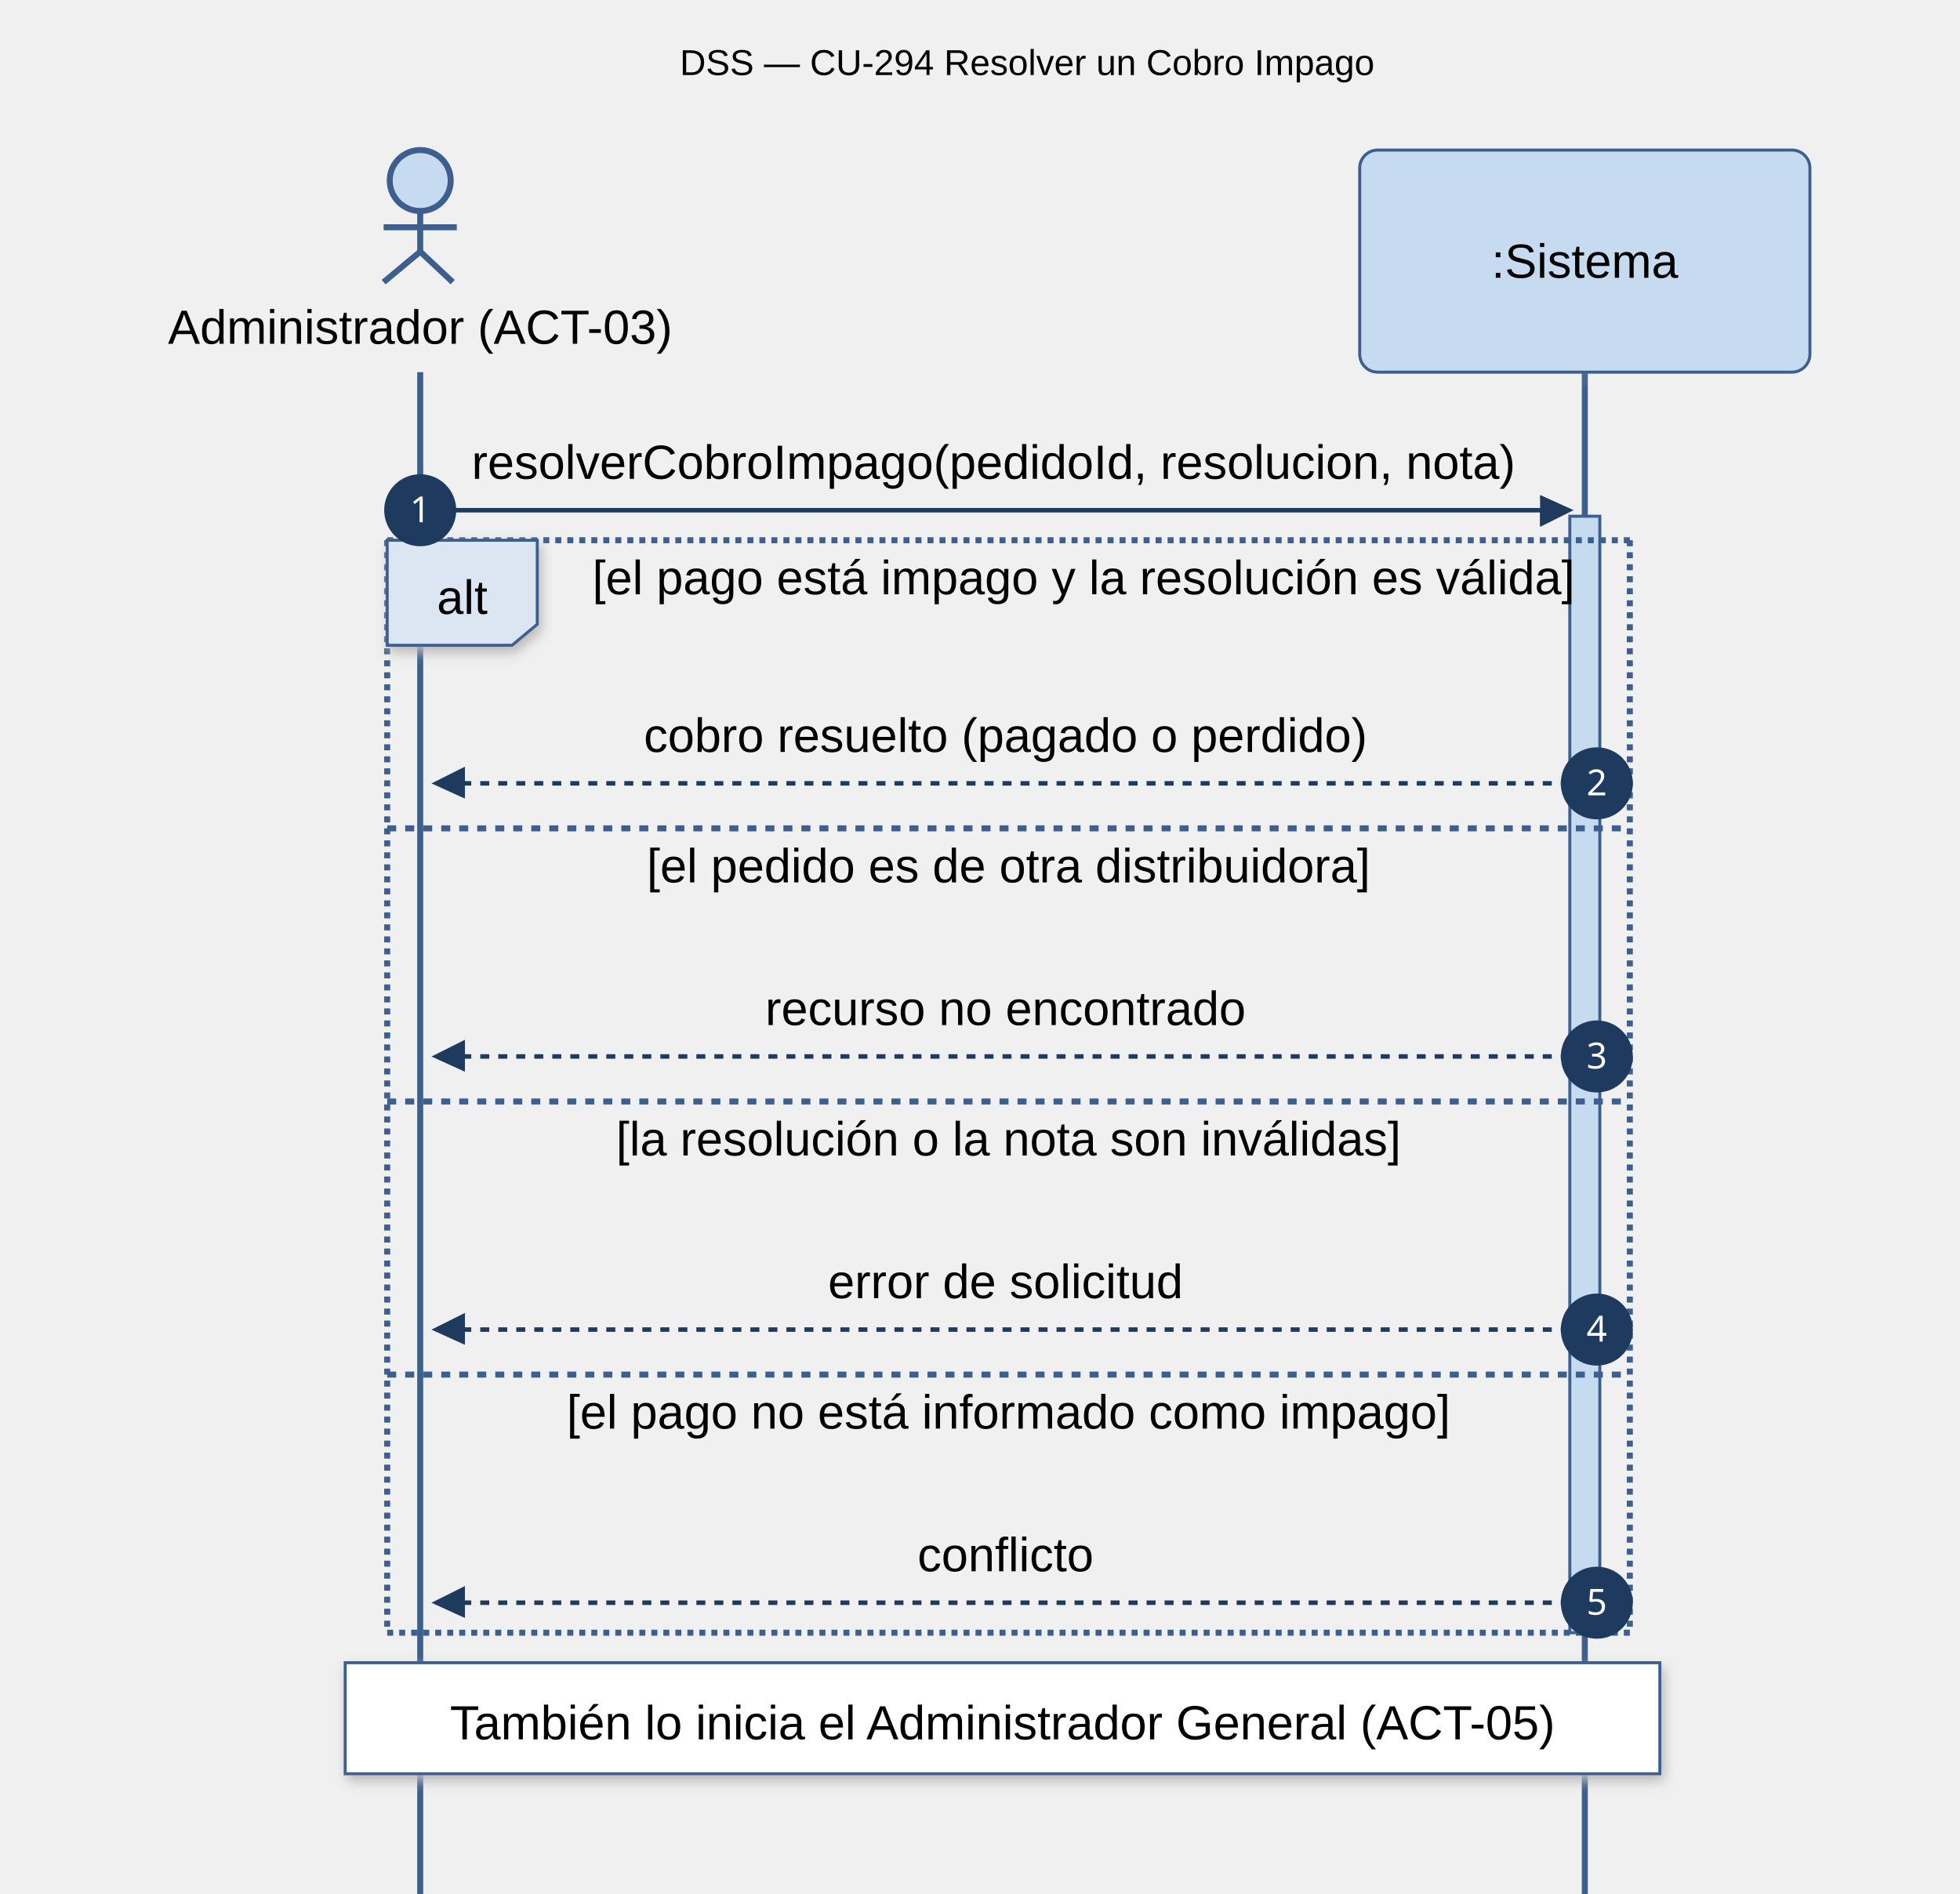
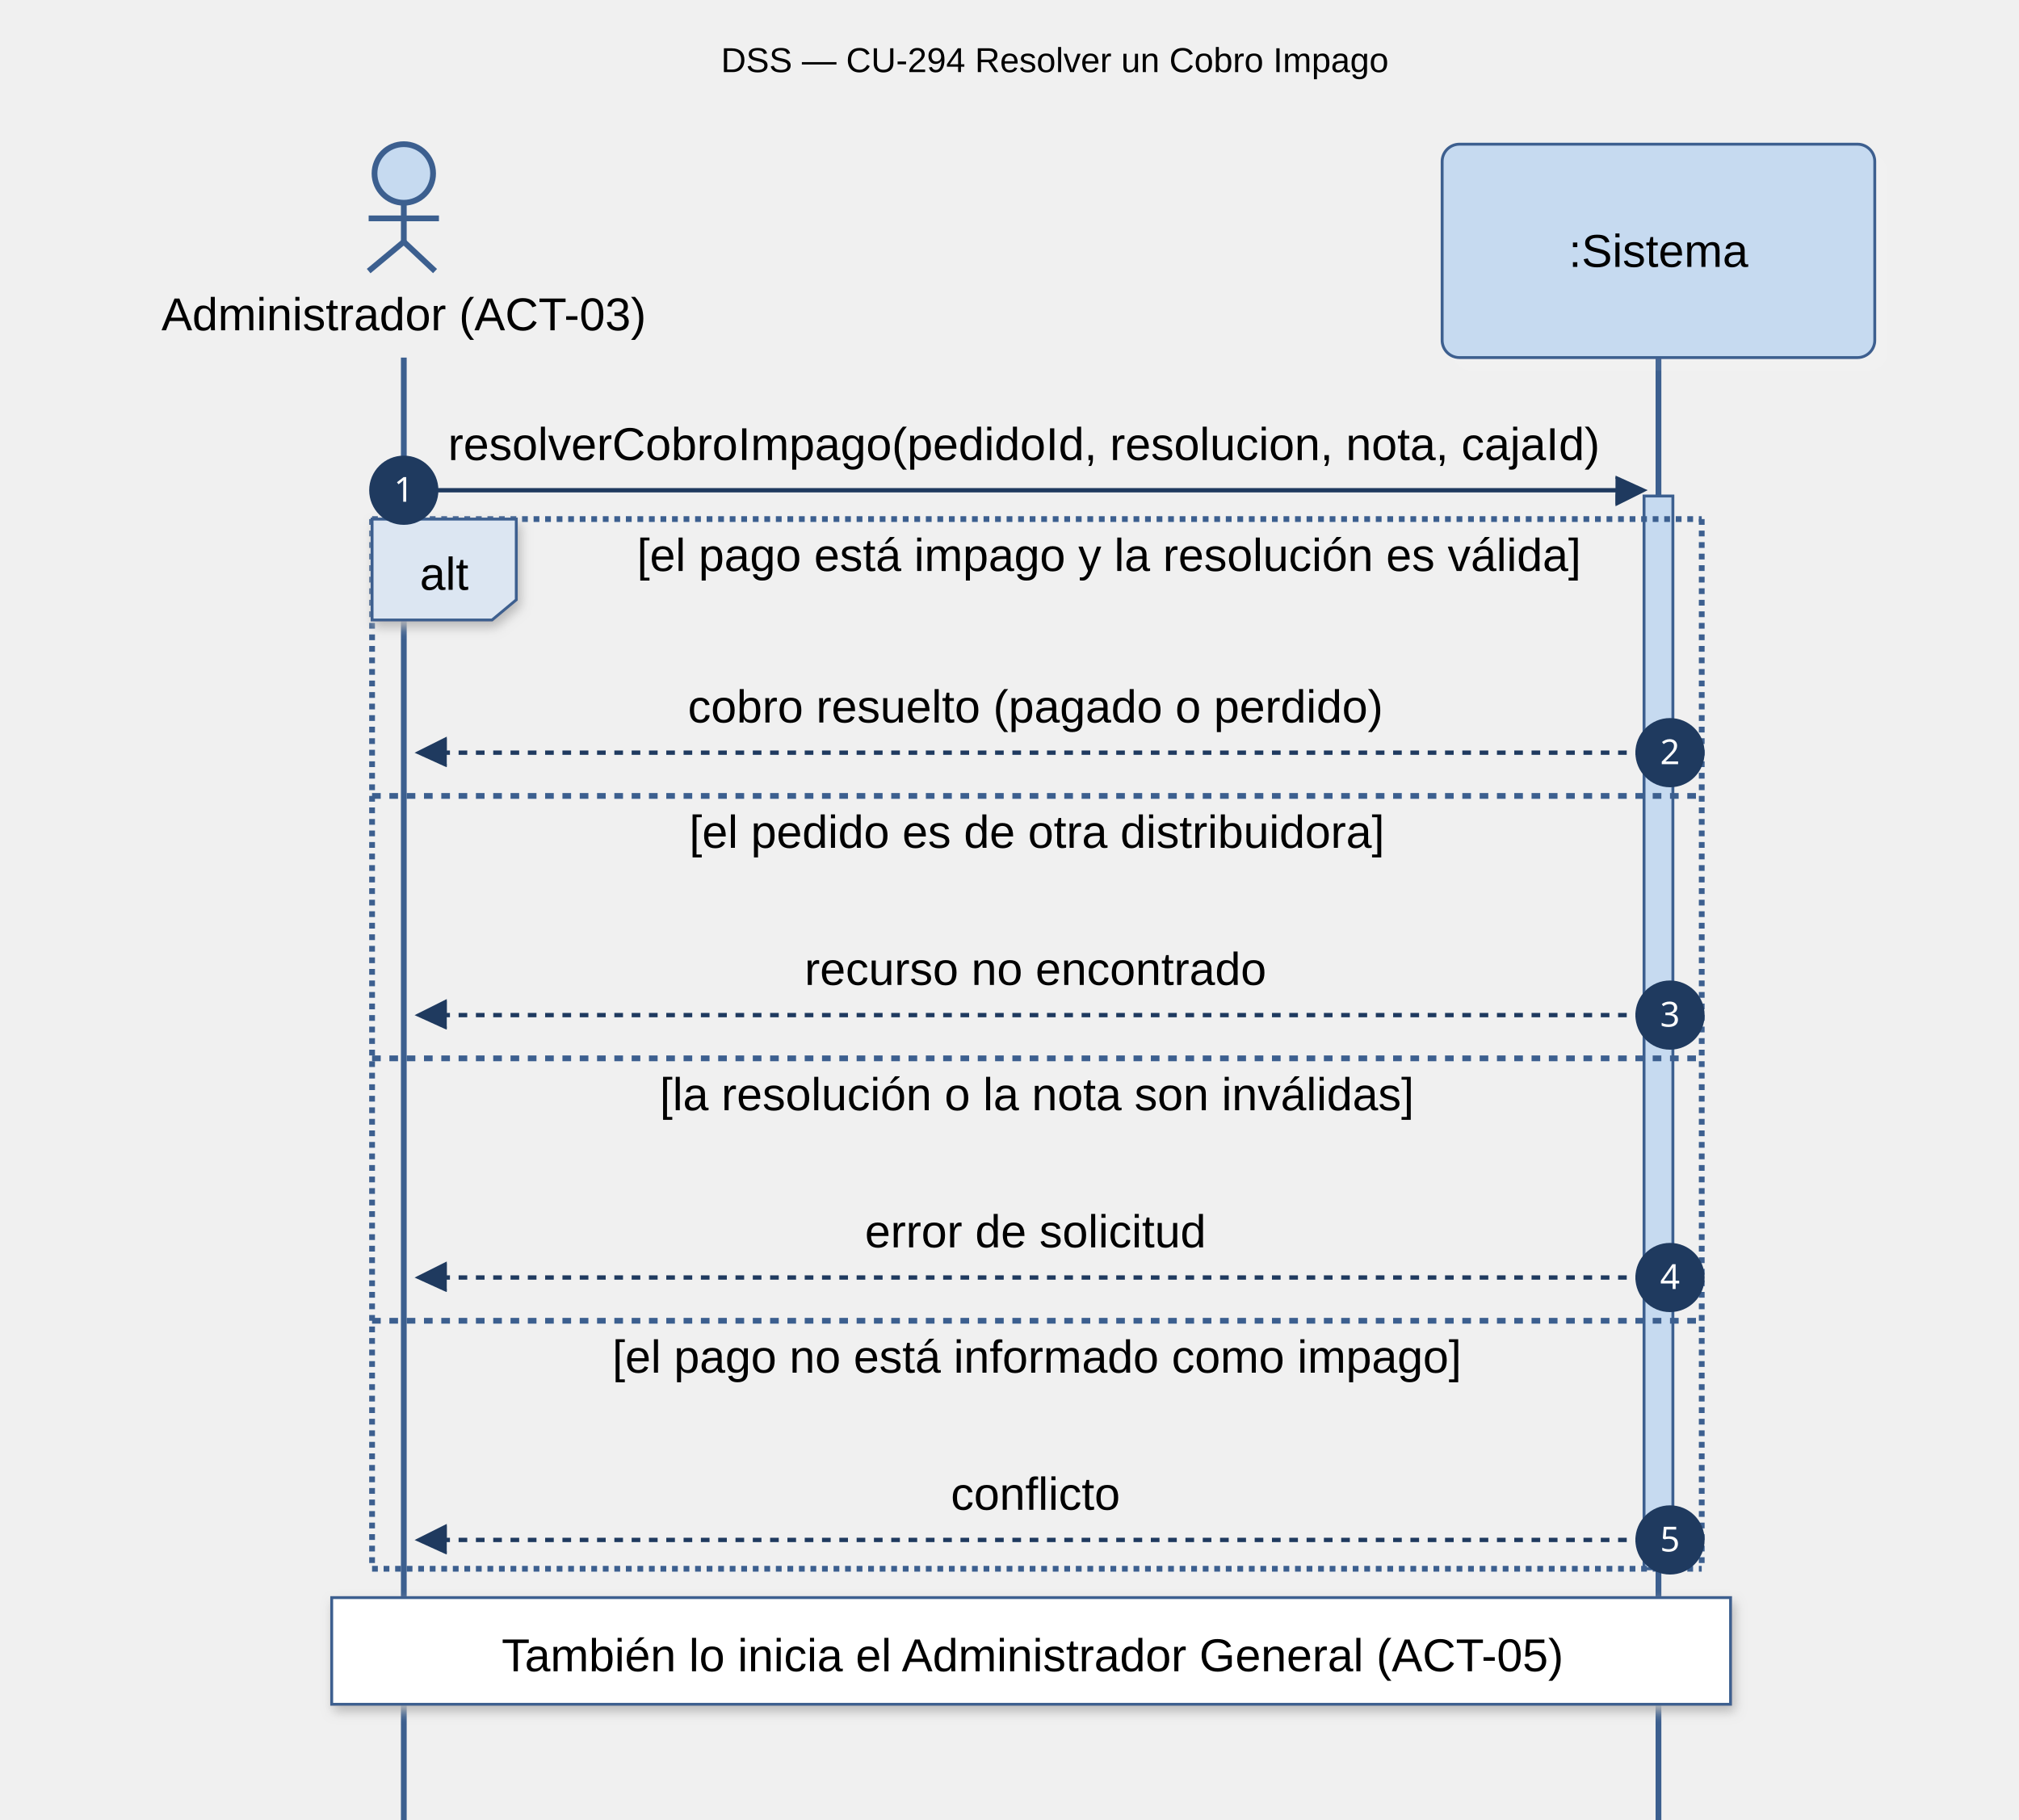
- <svg xmlns="http://www.w3.org/2000/svg" id="my-svg" width="100%" style="max-width: 653px; background-color: white;" viewBox="-50 -50 653 631" role="graphics-document document" aria-roledescription="sequence">
+ <svg xmlns="http://www.w3.org/2000/svg" id="my-svg" width="100%" style="max-width: 700px; background-color: white;" viewBox="-50 -50 700 631" role="graphics-document document" aria-roledescription="sequence">
  <g>
-     <line id="actor1" x1="478" y1="74" x2="478" y2="2000" class="actor-line 200" stroke-width="0.5px" stroke="#999" name="SIS" data-et="life-line" data-id="SIS" />
+     <line id="actor1" x1="525" y1="74" x2="525" y2="2000" class="actor-line 200" stroke-width="0.5px" stroke="#999" name="SIS" data-et="life-line" data-id="SIS" />
    <g id="root-1" data-look="neo" data-et="participant" data-type="participant" data-id="SIS">
-       <rect x="403" y="0" fill="#eaeaea" stroke="#666" width="150" height="74" name="SIS" rx="6" ry="6" class="actor actor-top" data-look="neo" filter="url(#my-svg-drop-shadow)" />
-       <text x="478" y="37" dominant-baseline="central" alignment-baseline="central" class="actor actor-box" style="text-anchor: middle; font-size: 16px; font-weight: 400;">
-         <tspan x="478" dy="0">:Sistema</tspan>
+       <rect x="450" y="0" fill="#eaeaea" stroke="#666" width="150" height="74" name="SIS" rx="6" ry="6" class="actor actor-top" data-look="neo" filter="url(#my-svg-drop-shadow)" />
+       <text x="525" y="37" dominant-baseline="central" alignment-baseline="central" class="actor actor-box" style="text-anchor: middle; font-size: 16px; font-weight: 400;">
+         <tspan x="525" dy="0">:Sistema</tspan>
      </text>
    </g>
  </g>
  <g>
    <line id="actor0" x1="90" y1="74" x2="90" y2="2000" class="actor-line 200" stroke-width="0.5px" stroke="#999" name="ADM" data-et="life-line" data-id="ADM" />
  </g>
  <style>#my-svg{font-family:Arial,Helvetica,sans-serif;font-size:12px;fill:#000000;}@keyframes edge-animation-frame{from{stroke-dashoffset:0;}}@keyframes dash{to{stroke-dashoffset:0;}}#my-svg .edge-animation-slow{stroke-dasharray:9,5!important;stroke-dashoffset:900;animation:dash 50s linear infinite;stroke-linecap:round;}#my-svg .edge-animation-fast{stroke-dasharray:9,5!important;stroke-dashoffset:900;animation:dash 20s linear infinite;stroke-linecap:round;}#my-svg .error-icon{fill:hsl(31.429, 58.333%, 90.882%);}#my-svg .error-text{fill:rgb(9.688, 22.604, 36.812);stroke:rgb(9.688, 22.604, 36.812);}#my-svg .edge-thickness-normal{stroke-width:1px;}#my-svg .edge-thickness-thick{stroke-width:3.5px;}#my-svg .edge-pattern-solid{stroke-dasharray:0;}#my-svg .edge-thickness-invisible{stroke-width:0;fill:none;}#my-svg .edge-pattern-dashed{stroke-dasharray:3;}#my-svg .edge-pattern-dotted{stroke-dasharray:2;}#my-svg .marker{fill:#1F3A5F;stroke:#1F3A5F;}#my-svg .marker.cross{stroke:#1F3A5F;}#my-svg svg{font-family:Arial,Helvetica,sans-serif;font-size:12px;}#my-svg p{margin:0;}#my-svg .actor{stroke:#3C5F8F;fill:#C6DAF0;stroke-width:1;}#my-svg rect.actor.outer-path[data-look="neo"]{filter:drop-shadow( 1px 2px 2px rgba(185,185,185,1));}#my-svg rect.note[data-look="neo"]{stroke:#3C5F8F;fill:#FFFFFF;filter:drop-shadow( 1px 2px 2px rgba(185,185,185,1));}#my-svg text.actor&gt;tspan{fill:#000000;stroke:none;}#my-svg .actor-line{stroke:#3C5F8F;}#my-svg .innerArc{stroke-width:1.5;stroke-dasharray:none;}#my-svg .messageLine0{stroke-width:1.5;stroke-dasharray:none;stroke:#1F3A5F;}#my-svg .messageLine1{stroke-width:1.5;stroke-dasharray:2,2;stroke:#1F3A5F;}#my-svg [id$="-arrowhead"] path{fill:#1F3A5F;stroke:#1F3A5F;}#my-svg .sequenceNumber{fill:#FFFFFF;}#my-svg [id$="-sequencenumber"]{fill:#1F3A5F;}#my-svg [id$="-crosshead"] path{fill:#1F3A5F;stroke:#1F3A5F;}#my-svg .messageText{fill:#000000;stroke:none;}#my-svg .labelBox{stroke:#3C5F8F;fill:#DCE6F2;filter:drop-shadow( 1px 2px 2px rgba(185,185,185,1));}#my-svg .labelText,#my-svg .labelText&gt;tspan{fill:#000000;stroke:none;}#my-svg .loopText,#my-svg .loopText&gt;tspan{fill:#000000;stroke:none;}#my-svg .sectionTitle,#my-svg .sectionTitle&gt;tspan{fill:#000000;stroke:none;}#my-svg .loopLine{stroke-width:2px;stroke-dasharray:2,2;stroke:#3C5F8F;fill:#3C5F8F;}#my-svg .note{stroke:#3C5F8F;fill:#FFFFFF;}#my-svg .noteText,#my-svg .noteText&gt;tspan{fill:#000000;stroke:none;}#my-svg .activation0{fill:#C6DAF0;stroke:#3C5F8F;}#my-svg .activation1{fill:#C6DAF0;stroke:#3C5F8F;}#my-svg .activation2{fill:#C6DAF0;stroke:#3C5F8F;}#my-svg .actorPopupMenu{position:absolute;}#my-svg .actorPopupMenuPanel{position:absolute;fill:#C6DAF0;box-shadow:0px 8px 16px 0px rgba(0,0,0,0.2);filter:drop-shadow(3px 5px 2px rgb(0 0 0 / 0.4));}#my-svg .actor-man circle,#my-svg line{fill:#C6DAF0;stroke-width:2px;}#my-svg g rect.rect{filter:drop-shadow( 1px 2px 2px rgba(185,185,185,1));stroke:#3C5F8F;}#my-svg .node .neo-node{stroke:#3C5F8F;}#my-svg [data-look="neo"].node rect,#my-svg [data-look="neo"].cluster rect,#my-svg [data-look="neo"].node polygon{stroke:url(#my-svg-gradient);filter:drop-shadow( 1px 2px 2px rgba(185,185,185,1));}#my-svg [data-look="neo"].swimlane.cluster rect{filter:none;}#my-svg [data-look="neo"].node path{stroke:url(#my-svg-gradient);stroke-width:1px;}#my-svg [data-look="neo"].node .outer-path{filter:drop-shadow( 1px 2px 2px rgba(185,185,185,1));}#my-svg [data-look="neo"].node .neo-line path{stroke:#3C5F8F;filter:none;}#my-svg [data-look="neo"].node circle{stroke:url(#my-svg-gradient);filter:drop-shadow( 1px 2px 2px rgba(185,185,185,1));}#my-svg [data-look="neo"].node circle .state-start{fill:#000000;}#my-svg [data-look="neo"].icon-shape .icon{fill:url(#my-svg-gradient);filter:drop-shadow( 1px 2px 2px rgba(185,185,185,1));}#my-svg [data-look="neo"].icon-shape .icon-neo path{stroke:url(#my-svg-gradient);filter:drop-shadow( 1px 2px 2px rgba(185,185,185,1));}#my-svg :root{--mermaid-font-family:"trebuchet ms",verdana,arial,sans-serif;}</style>
  <g />
  <defs>
    <symbol id="my-svg-computer" width="24" height="24">
      <path transform="scale(.5)" d="M2 2v13h20v-13h-20zm18 11h-16v-9h16v9zm-10.228 6l.466-1h3.524l.467 1h-4.457zm14.228 3h-24l2-6h2.104l-1.33 4h18.45l-1.297-4h2.073l2 6zm-5-10h-14v-7h14v7z" />
    </symbol>
  </defs>
  <defs>
    <symbol id="my-svg-database" fill-rule="evenodd" clip-rule="evenodd">
      <path transform="scale(.5)" d="M12.258.001l.256.004.255.005.253.008.251.01.249.012.247.015.246.016.242.019.241.02.239.023.236.024.233.027.231.028.229.031.225.032.223.034.22.036.217.038.214.04.211.041.208.043.205.045.201.046.198.048.194.05.191.051.187.053.183.054.18.056.175.057.172.059.168.06.163.061.16.063.155.064.15.066.074.033.073.033.071.034.07.034.069.035.068.035.067.035.066.035.064.036.064.036.062.036.06.036.06.037.058.037.058.037.055.038.055.038.053.038.052.038.051.039.05.039.048.039.047.039.045.04.044.04.043.04.041.04.04.041.039.041.037.041.036.041.034.041.033.042.032.042.03.042.029.042.027.042.026.043.024.043.023.043.021.043.02.043.018.044.017.043.015.044.013.044.012.044.011.045.009.044.007.045.006.045.004.045.002.045.001.045v17l-.001.045-.002.045-.004.045-.006.045-.007.045-.009.044-.011.045-.012.044-.013.044-.015.044-.017.043-.018.044-.02.043-.021.043-.023.043-.024.043-.026.043-.027.042-.029.042-.03.042-.032.042-.033.042-.034.041-.036.041-.037.041-.039.041-.04.041-.041.04-.043.04-.044.04-.045.04-.047.039-.048.039-.05.039-.051.039-.052.038-.053.038-.055.038-.055.038-.058.037-.058.037-.06.037-.06.036-.062.036-.064.036-.064.036-.066.035-.067.035-.068.035-.069.035-.07.034-.071.034-.073.033-.074.033-.15.066-.155.064-.16.063-.163.061-.168.06-.172.059-.175.057-.18.056-.183.054-.187.053-.191.051-.194.05-.198.048-.201.046-.205.045-.208.043-.211.041-.214.04-.217.038-.22.036-.223.034-.225.032-.229.031-.231.028-.233.027-.236.024-.239.023-.241.02-.242.019-.246.016-.247.015-.249.012-.251.01-.253.008-.255.005-.256.004-.258.001-.258-.001-.256-.004-.255-.005-.253-.008-.251-.01-.249-.012-.247-.015-.245-.016-.243-.019-.241-.02-.238-.023-.236-.024-.234-.027-.231-.028-.228-.031-.226-.032-.223-.034-.22-.036-.217-.038-.214-.04-.211-.041-.208-.043-.204-.045-.201-.046-.198-.048-.195-.05-.19-.051-.187-.053-.184-.054-.179-.056-.176-.057-.172-.059-.167-.06-.164-.061-.159-.063-.155-.064-.151-.066-.074-.033-.072-.033-.072-.034-.07-.034-.069-.035-.068-.035-.067-.035-.066-.035-.064-.036-.063-.036-.062-.036-.061-.036-.06-.037-.058-.037-.057-.037-.056-.038-.055-.038-.053-.038-.052-.038-.051-.039-.049-.039-.049-.039-.046-.039-.046-.04-.044-.04-.043-.04-.041-.04-.04-.041-.039-.041-.037-.041-.036-.041-.034-.041-.033-.042-.032-.042-.03-.042-.029-.042-.027-.042-.026-.043-.024-.043-.023-.043-.021-.043-.02-.043-.018-.044-.017-.043-.015-.044-.013-.044-.012-.044-.011-.045-.009-.044-.007-.045-.006-.045-.004-.045-.002-.045-.001-.045v-17l.001-.045.002-.045.004-.045.006-.045.007-.045.009-.044.011-.045.012-.044.013-.044.015-.044.017-.043.018-.044.02-.043.021-.043.023-.043.024-.043.026-.043.027-.042.029-.042.03-.042.032-.042.033-.042.034-.041.036-.041.037-.041.039-.041.04-.041.041-.04.043-.04.044-.04.046-.04.046-.039.049-.039.049-.039.051-.039.052-.038.053-.038.055-.038.056-.038.057-.037.058-.037.06-.037.061-.036.062-.036.063-.036.064-.036.066-.035.067-.035.068-.035.069-.035.07-.034.072-.034.072-.033.074-.033.151-.066.155-.064.159-.063.164-.061.167-.06.172-.059.176-.057.179-.056.184-.054.187-.053.19-.051.195-.05.198-.048.201-.046.204-.045.208-.043.211-.041.214-.04.217-.038.22-.036.223-.034.226-.032.228-.031.231-.028.234-.027.236-.024.238-.023.241-.02.243-.019.245-.016.247-.015.249-.012.251-.01.253-.008.255-.005.256-.004.258-.001.258.001zm-9.258 20.499v.01l.001.021.003.021.004.022.005.021.006.022.007.022.009.023.01.022.011.023.012.023.013.023.015.023.016.024.017.023.018.024.019.024.021.024.022.025.023.024.024.025.052.049.056.05.061.051.066.051.07.051.075.051.079.052.084.052.088.052.092.052.097.052.102.051.105.052.11.052.114.051.119.051.123.051.127.05.131.05.135.05.139.048.144.049.147.047.152.047.155.047.16.045.163.045.167.043.171.043.176.041.178.041.183.039.187.039.19.037.194.035.197.035.202.033.204.031.209.03.212.029.216.027.219.025.222.024.226.021.23.02.233.018.236.016.24.015.243.012.246.01.249.008.253.005.256.004.259.001.26-.001.257-.004.254-.005.25-.008.247-.011.244-.012.241-.014.237-.016.233-.018.231-.021.226-.021.224-.024.22-.026.216-.027.212-.028.21-.031.205-.031.202-.034.198-.034.194-.036.191-.037.187-.039.183-.04.179-.04.175-.042.172-.043.168-.044.163-.045.16-.046.155-.046.152-.047.148-.048.143-.049.139-.049.136-.05.131-.05.126-.05.123-.051.118-.052.114-.051.11-.052.106-.052.101-.052.096-.052.092-.052.088-.053.083-.051.079-.052.074-.052.07-.051.065-.051.06-.051.056-.05.051-.05.023-.024.023-.025.021-.024.02-.024.019-.024.018-.024.017-.024.015-.023.014-.024.013-.023.012-.023.01-.023.01-.022.008-.022.006-.022.006-.022.004-.022.004-.021.001-.021.001-.021v-4.127l-.077.055-.08.053-.083.054-.085.053-.087.052-.09.052-.093.051-.095.05-.097.05-.1.049-.102.049-.105.048-.106.047-.109.047-.111.046-.114.045-.115.045-.118.044-.12.043-.122.042-.124.042-.126.041-.128.04-.13.04-.132.038-.134.038-.135.037-.138.037-.139.035-.142.035-.143.034-.144.033-.147.032-.148.031-.15.03-.151.03-.153.029-.154.027-.156.027-.158.026-.159.025-.161.024-.162.023-.163.022-.165.021-.166.02-.167.019-.169.018-.169.017-.171.016-.173.015-.173.014-.175.013-.175.012-.177.011-.178.01-.179.008-.179.008-.181.006-.182.005-.182.004-.184.003-.184.002h-.37l-.184-.002-.184-.003-.182-.004-.182-.005-.181-.006-.179-.008-.179-.008-.178-.01-.176-.011-.176-.012-.175-.013-.173-.014-.172-.015-.171-.016-.17-.017-.169-.018-.167-.019-.166-.02-.165-.021-.163-.022-.162-.023-.161-.024-.159-.025-.157-.026-.156-.027-.155-.027-.153-.029-.151-.03-.15-.03-.148-.031-.146-.032-.145-.033-.143-.034-.141-.035-.14-.035-.137-.037-.136-.037-.134-.038-.132-.038-.13-.04-.128-.04-.126-.041-.124-.042-.122-.042-.12-.044-.117-.043-.116-.045-.113-.045-.112-.046-.109-.047-.106-.047-.105-.048-.102-.049-.1-.049-.097-.05-.095-.05-.093-.052-.09-.051-.087-.052-.085-.053-.083-.054-.08-.054-.077-.054v4.127zm0-5.654v.011l.001.021.003.021.004.021.005.022.006.022.007.022.009.022.01.022.011.023.012.023.013.023.015.024.016.023.017.024.018.024.019.024.021.024.022.024.023.025.024.024.052.05.056.05.061.05.066.051.07.051.075.052.079.051.084.052.088.052.092.052.097.052.102.052.105.052.11.051.114.051.119.052.123.05.127.051.131.05.135.049.139.049.144.048.147.048.152.047.155.046.16.045.163.045.167.044.171.042.176.042.178.04.183.04.187.038.19.037.194.036.197.034.202.033.204.032.209.03.212.028.216.027.219.025.222.024.226.022.23.02.233.018.236.016.24.014.243.012.246.01.249.008.253.006.256.003.259.001.26-.001.257-.003.254-.006.25-.008.247-.01.244-.012.241-.015.237-.016.233-.018.231-.02.226-.022.224-.024.22-.025.216-.027.212-.029.21-.03.205-.032.202-.033.198-.035.194-.036.191-.037.187-.039.183-.039.179-.041.175-.042.172-.043.168-.044.163-.045.16-.045.155-.047.152-.047.148-.048.143-.048.139-.05.136-.049.131-.05.126-.051.123-.051.118-.051.114-.052.11-.052.106-.052.101-.052.096-.052.092-.052.088-.052.083-.052.079-.052.074-.051.07-.052.065-.051.06-.05.056-.051.051-.049.023-.025.023-.024.021-.025.02-.024.019-.024.018-.024.017-.024.015-.023.014-.023.013-.024.012-.022.01-.023.01-.023.008-.022.006-.022.006-.022.004-.021.004-.022.001-.021.001-.021v-4.139l-.077.054-.08.054-.083.054-.085.052-.087.053-.09.051-.093.051-.095.051-.097.05-.1.049-.102.049-.105.048-.106.047-.109.047-.111.046-.114.045-.115.044-.118.044-.12.044-.122.042-.124.042-.126.041-.128.04-.13.039-.132.039-.134.038-.135.037-.138.036-.139.036-.142.035-.143.033-.144.033-.147.033-.148.031-.15.03-.151.03-.153.028-.154.028-.156.027-.158.026-.159.025-.161.024-.162.023-.163.022-.165.021-.166.02-.167.019-.169.018-.169.017-.171.016-.173.015-.173.014-.175.013-.175.012-.177.011-.178.009-.179.009-.179.007-.181.007-.182.005-.182.004-.184.003-.184.002h-.37l-.184-.002-.184-.003-.182-.004-.182-.005-.181-.007-.179-.007-.179-.009-.178-.009-.176-.011-.176-.012-.175-.013-.173-.014-.172-.015-.171-.016-.17-.017-.169-.018-.167-.019-.166-.02-.165-.021-.163-.022-.162-.023-.161-.024-.159-.025-.157-.026-.156-.027-.155-.028-.153-.028-.151-.03-.15-.03-.148-.031-.146-.033-.145-.033-.143-.033-.141-.035-.14-.036-.137-.036-.136-.037-.134-.038-.132-.039-.13-.039-.128-.04-.126-.041-.124-.042-.122-.043-.12-.043-.117-.044-.116-.044-.113-.046-.112-.046-.109-.046-.106-.047-.105-.048-.102-.049-.1-.049-.097-.05-.095-.051-.093-.051-.09-.051-.087-.053-.085-.052-.083-.054-.08-.054-.077-.054v4.139zm0-5.666v.011l.001.02.003.022.004.021.005.022.006.021.007.022.009.023.01.022.011.023.012.023.013.023.015.023.016.024.017.024.018.023.019.024.021.025.022.024.023.024.024.025.052.05.056.05.061.05.066.051.07.051.075.052.079.051.084.052.088.052.092.052.097.052.102.052.105.051.11.052.114.051.119.051.123.051.127.05.131.05.135.05.139.049.144.048.147.048.152.047.155.046.16.045.163.045.167.043.171.043.176.042.178.04.183.04.187.038.19.037.194.036.197.034.202.033.204.032.209.03.212.028.216.027.219.025.222.024.226.021.23.02.233.018.236.017.24.014.243.012.246.01.249.008.253.006.256.003.259.001.26-.001.257-.003.254-.006.25-.008.247-.01.244-.013.241-.014.237-.016.233-.018.231-.02.226-.022.224-.024.22-.025.216-.027.212-.029.21-.03.205-.032.202-.033.198-.035.194-.036.191-.037.187-.039.183-.039.179-.041.175-.042.172-.043.168-.044.163-.045.16-.045.155-.047.152-.047.148-.048.143-.049.139-.049.136-.049.131-.051.126-.05.123-.051.118-.052.114-.051.11-.052.106-.052.101-.052.096-.052.092-.052.088-.052.083-.052.079-.052.074-.052.07-.051.065-.051.06-.051.056-.05.051-.049.023-.025.023-.025.021-.024.02-.024.019-.024.018-.024.017-.024.015-.023.014-.024.013-.023.012-.023.01-.022.01-.023.008-.022.006-.022.006-.022.004-.022.004-.021.001-.021.001-.021v-4.153l-.077.054-.08.054-.083.053-.085.053-.087.053-.09.051-.093.051-.095.051-.097.05-.1.049-.102.048-.105.048-.106.048-.109.046-.111.046-.114.046-.115.044-.118.044-.12.043-.122.043-.124.042-.126.041-.128.04-.13.039-.132.039-.134.038-.135.037-.138.036-.139.036-.142.034-.143.034-.144.033-.147.032-.148.032-.15.03-.151.03-.153.028-.154.028-.156.027-.158.026-.159.024-.161.024-.162.023-.163.023-.165.021-.166.02-.167.019-.169.018-.169.017-.171.016-.173.015-.173.014-.175.013-.175.012-.177.01-.178.01-.179.009-.179.007-.181.006-.182.006-.182.004-.184.003-.184.001-.185.001-.185-.001-.184-.001-.184-.003-.182-.004-.182-.006-.181-.006-.179-.007-.179-.009-.178-.01-.176-.01-.176-.012-.175-.013-.173-.014-.172-.015-.171-.016-.17-.017-.169-.018-.167-.019-.166-.02-.165-.021-.163-.023-.162-.023-.161-.024-.159-.024-.157-.026-.156-.027-.155-.028-.153-.028-.151-.03-.15-.03-.148-.032-.146-.032-.145-.033-.143-.034-.141-.034-.14-.036-.137-.036-.136-.037-.134-.038-.132-.039-.13-.039-.128-.041-.126-.041-.124-.041-.122-.043-.12-.043-.117-.044-.116-.044-.113-.046-.112-.046-.109-.046-.106-.048-.105-.048-.102-.048-.1-.05-.097-.049-.095-.051-.093-.051-.09-.052-.087-.052-.085-.053-.083-.053-.08-.054-.077-.054v4.153zm8.74-8.179l-.257.004-.254.005-.25.008-.247.011-.244.012-.241.014-.237.016-.233.018-.231.021-.226.022-.224.023-.22.026-.216.027-.212.028-.21.031-.205.032-.202.033-.198.034-.194.036-.191.038-.187.038-.183.04-.179.041-.175.042-.172.043-.168.043-.163.045-.16.046-.155.046-.152.048-.148.048-.143.048-.139.049-.136.05-.131.05-.126.051-.123.051-.118.051-.114.052-.11.052-.106.052-.101.052-.096.052-.092.052-.088.052-.083.052-.079.052-.074.051-.07.052-.065.051-.06.05-.056.05-.051.05-.023.025-.023.024-.021.024-.02.025-.019.024-.018.024-.017.023-.015.024-.014.023-.013.023-.012.023-.01.023-.01.022-.008.022-.006.023-.006.021-.004.022-.004.021-.001.021-.001.021.001.021.001.021.004.021.004.022.006.021.006.023.008.022.01.022.01.023.012.023.013.023.014.023.015.024.017.023.018.024.019.024.02.025.021.024.023.024.023.025.051.05.056.05.06.05.065.051.07.052.074.051.079.052.083.052.088.052.092.052.096.052.101.052.106.052.11.052.114.052.118.051.123.051.126.051.131.05.136.05.139.049.143.048.148.048.152.048.155.046.16.046.163.045.168.043.172.043.175.042.179.041.183.04.187.038.191.038.194.036.198.034.202.033.205.032.21.031.212.028.216.027.22.026.224.023.226.022.231.021.233.018.237.016.241.014.244.012.247.011.25.008.254.005.257.004.26.001.26-.001.257-.004.254-.005.25-.008.247-.011.244-.012.241-.014.237-.016.233-.018.231-.021.226-.022.224-.023.22-.026.216-.027.212-.028.21-.031.205-.032.202-.033.198-.034.194-.036.191-.038.187-.038.183-.04.179-.041.175-.042.172-.043.168-.043.163-.045.16-.046.155-.046.152-.048.148-.048.143-.048.139-.049.136-.05.131-.05.126-.051.123-.051.118-.051.114-.052.11-.052.106-.052.101-.052.096-.052.092-.052.088-.052.083-.052.079-.052.074-.051.07-.052.065-.051.06-.05.056-.05.051-.05.023-.025.023-.024.021-.024.02-.025.019-.024.018-.024.017-.023.015-.024.014-.023.013-.023.012-.023.01-.023.01-.022.008-.022.006-.023.006-.021.004-.022.004-.021.001-.021.001-.021-.001-.021-.001-.021-.004-.021-.004-.022-.006-.021-.006-.023-.008-.022-.01-.022-.01-.023-.012-.023-.013-.023-.014-.023-.015-.024-.017-.023-.018-.024-.019-.024-.02-.025-.021-.024-.023-.024-.023-.025-.051-.05-.056-.05-.06-.05-.065-.051-.07-.052-.074-.051-.079-.052-.083-.052-.088-.052-.092-.052-.096-.052-.101-.052-.106-.052-.11-.052-.114-.052-.118-.051-.123-.051-.126-.051-.131-.05-.136-.05-.139-.049-.143-.048-.148-.048-.152-.048-.155-.046-.16-.046-.163-.045-.168-.043-.172-.043-.175-.042-.179-.041-.183-.04-.187-.038-.191-.038-.194-.036-.198-.034-.202-.033-.205-.032-.21-.031-.212-.028-.216-.027-.22-.026-.224-.023-.226-.022-.231-.021-.233-.018-.237-.016-.241-.014-.244-.012-.247-.011-.25-.008-.254-.005-.257-.004-.26-.001-.26.001z" />
    </symbol>
  </defs>
  <defs>
    <symbol id="my-svg-clock" width="24" height="24">
      <path transform="scale(.5)" d="M12 2c5.514 0 10 4.486 10 10s-4.486 10-10 10-10-4.486-10-10 4.486-10 10-10zm0-2c-6.627 0-12 5.373-12 12s5.373 12 12 12 12-5.373 12-12-5.373-12-12-12zm5.848 12.459c.202.038.202.333.001.372-1.907.361-6.045 1.111-6.547 1.111-.719 0-1.301-.582-1.301-1.301 0-.512.77-5.447 1.125-7.445.034-.192.312-.181.343.014l.985 6.238 5.394 1.011z" />
    </symbol>
  </defs>
  <defs>
    <marker id="my-svg-arrowhead" refX="7.9" refY="5" markerUnits="userSpaceOnUse" markerWidth="12" markerHeight="12" orient="auto-start-reverse">
      <path d="M -1 0 L 10 5 L 0 10 z" />
    </marker>
  </defs>
  <defs>
    <marker id="my-svg-crosshead" markerWidth="15" markerHeight="8" orient="auto" refX="4" refY="4.5">
      <path fill="none" stroke="#000000" stroke-width="1pt" d="M 1,2 L 6,7 M 6,2 L 1,7" style="stroke-dasharray: 0, 0;" />
    </marker>
  </defs>
  <defs>
    <marker id="my-svg-filled-head" refX="15.5" refY="7" markerWidth="20" markerHeight="28" orient="auto">
      <path d="M 18,7 L9,13 L14,7 L9,1 Z" />
    </marker>
  </defs>
  <defs>
    <marker id="my-svg-sequencenumber" refX="15" refY="15" markerWidth="60" markerHeight="40" orient="auto">
      <circle cx="15" cy="15" r="6" />
    </marker>
  </defs>
  <defs>
    <marker id="my-svg-solidTopArrowHead" refX="7.9" refY="7.25" markerUnits="userSpaceOnUse" markerWidth="12" markerHeight="12" orient="auto-start-reverse">
      <path d="M 0 0 L 10 8 L 0 8 z" />
    </marker>
  </defs>
  <defs>
    <marker id="my-svg-solidBottomArrowHead" refX="7.9" refY="0.75" markerUnits="userSpaceOnUse" markerWidth="12" markerHeight="12" orient="auto-start-reverse">
      <path d="M 0 0 L 10 0 L 0 8 z" />
    </marker>
  </defs>
  <defs>
    <marker id="my-svg-stickTopArrowHead" refX="7.5" refY="7" markerUnits="userSpaceOnUse" markerWidth="12" markerHeight="12" orient="auto-start-reverse">
      <path d="M 0 0 L 7 7" stroke="black" stroke-width="1.5" fill="none" />
    </marker>
  </defs>
  <defs>
    <marker id="my-svg-stickBottomArrowHead" refX="7.5" refY="0" markerUnits="userSpaceOnUse" markerWidth="12" markerHeight="12" orient="auto-start-reverse">
      <path d="M 0 7 L 7 0" stroke="black" stroke-width="1.5" fill="none" />
    </marker>
  </defs>
  <defs>
    <filter id="my-svg-drop-shadow" height="130%" width="130%">
      <feDropShadow dx="4" dy="4" stdDeviation="0" flood-opacity="0.06" flood-color="#FFFFFF" />
    </filter>
  </defs>
  <g>
-     <rect x="473" y="122" fill="#EDF2AE" stroke="#666" width="10" height="372" class="activation0" data-look="neo" />
+     <rect x="520" y="122" fill="#EDF2AE" stroke="#666" width="10" height="372" class="activation0" data-look="neo" />
  </g>
  <g data-et="control-structure" data-id="i11">
-     <line x1="79" y1="130" x2="493" y2="130" class="loopLine" />
-     <line x1="493" y1="130" x2="493" y2="494" class="loopLine" />
-     <line x1="79" y1="494" x2="493" y2="494" class="loopLine" />
+     <line x1="79" y1="130" x2="540" y2="130" class="loopLine" />
+     <line x1="540" y1="130" x2="540" y2="494" class="loopLine" />
+     <line x1="79" y1="494" x2="540" y2="494" class="loopLine" />
    <line x1="79" y1="130" x2="79" y2="494" class="loopLine" />
-     <line x1="79" y1="226" x2="493" y2="226" class="loopLine" style="stroke-dasharray: 3, 3;" />
-     <line x1="79" y1="317" x2="493" y2="317" class="loopLine" style="stroke-dasharray: 3, 3;" />
-     <line x1="79" y1="408" x2="493" y2="408" class="loopLine" style="stroke-dasharray: 3, 3;" />
+     <line x1="79" y1="226" x2="540" y2="226" class="loopLine" style="stroke-dasharray: 3, 3;" />
+     <line x1="79" y1="317" x2="540" y2="317" class="loopLine" style="stroke-dasharray: 3, 3;" />
+     <line x1="79" y1="408" x2="540" y2="408" class="loopLine" style="stroke-dasharray: 3, 3;" />
    <polygon points="79,130 129,130 129,158 120.6,165 79,165" class="labelBox" />
    <text x="104" y="150" text-anchor="middle" dominant-baseline="middle" alignment-baseline="middle" class="labelText" style="font-size: 16px; font-weight: 400;">alt</text>
-     <text x="311" y="148" text-anchor="middle" class="loopText" style="font-size: 16px; font-weight: 400;">
-       <tspan x="311">[el pago está impago y la resolución es válida]</tspan>
+     <text x="334.5" y="148" text-anchor="middle" class="loopText" style="font-size: 16px; font-weight: 400;">
+       <tspan x="334.5">[el pago está impago y la resolución es válida]</tspan>
    </text>
-     <text x="286" y="244" text-anchor="middle" class="sectionTitle" style="font-size: 16px; font-weight: 400;">[el pedido es de otra distribuidora]</text>
-     <text x="286" y="335" text-anchor="middle" class="sectionTitle" style="font-size: 16px; font-weight: 400;">[la resolución o la nota son inválidas]</text>
-     <text x="286" y="426" text-anchor="middle" class="sectionTitle" style="font-size: 16px; font-weight: 400;">[el pago no está informado como impago]</text>
+     <text x="309.5" y="244" text-anchor="middle" class="sectionTitle" style="font-size: 16px; font-weight: 400;">[el pedido es de otra distribuidora]</text>
+     <text x="309.5" y="335" text-anchor="middle" class="sectionTitle" style="font-size: 16px; font-weight: 400;">[la resolución o la nota son inválidas]</text>
+     <text x="309.5" y="426" text-anchor="middle" class="sectionTitle" style="font-size: 16px; font-weight: 400;">[el pago no está informado como impago]</text>
  </g>
  <g data-et="note" data-id="i13">
-     <rect x="65" y="504" fill="#EDF2AE" stroke="#666" width="438" height="37" class="note" data-look="neo" />
-     <text x="284" y="509" text-anchor="middle" dominant-baseline="middle" alignment-baseline="middle" class="noteText" dy="1em" style="font-size: 16px; font-weight: 400;">
-       <tspan x="284">También lo inicia el Administrador General (ACT-05)</tspan>
+     <rect x="65" y="504" fill="#EDF2AE" stroke="#666" width="485" height="37" class="note" data-look="neo" />
+     <text x="308" y="509" text-anchor="middle" dominant-baseline="middle" alignment-baseline="middle" class="noteText" dy="1em" style="font-size: 16px; font-weight: 400;">
+       <tspan x="308">También lo inicia el Administrador General (ACT-05)</tspan>
    </text>
  </g>
  <g class="actor-man actor-top" name="ADM" data-et="participant" data-type="actor" data-id="ADM" style="stroke: rgb(60, 95, 143);">
    <line id="actor-man-torso0" x1="90" y1="20.308" x2="90" y2="33.846" />
    <line id="actor-man-arms0" x1="77.815" y1="25.723" x2="102.185" y2="25.723" />
    <line x1="77.815" y1="44" x2="90" y2="33.846" />
    <line x1="90" y1="33.846" x2="100.831" y2="44" />
    <circle cx="90" cy="10.154" r="10.154" width="180" height="74" />
    <text x="90" y="59" dominant-baseline="central" alignment-baseline="central" class="actor actor-man" style="text-anchor: middle; font-size: 16px; font-weight: 400;">
      <tspan x="90" dy="0">Administrador (ACT-03)</tspan>
    </text>
  </g>
-   <text x="281" y="89" text-anchor="middle" dominant-baseline="middle" alignment-baseline="middle" class="messageText" dy="1em" style="font-size: 16px; font-weight: 400;">resolverCobroImpago(pedidoId, resolucion, nota)</text>
-   <line x1="97" y1="120" x2="471" y2="120" class="messageLine0" data-et="message" data-id="i1" data-from="ADM" data-to="SIS" stroke-width="2" stroke="none" marker-end="url(#my-svg-arrowhead)" style="fill: none;" />
+   <text x="305" y="89" text-anchor="middle" dominant-baseline="middle" alignment-baseline="middle" class="messageText" dy="1em" style="font-size: 16px; font-weight: 400;">resolverCobroImpago(pedidoId, resolucion, nota, cajaId)</text>
+   <line x1="97" y1="120" x2="518" y2="120" class="messageLine0" data-et="message" data-id="i1" data-from="ADM" data-to="SIS" stroke-width="2" stroke="none" marker-end="url(#my-svg-arrowhead)" style="fill: none;" />
  <line x1="90" y1="120" x2="90" y2="120" stroke-width="0" marker-start="url(#my-svg-sequencenumber)" />
  <text x="90" y="124" font-family="sans-serif" font-size="12px" text-anchor="middle" class="sequenceNumber">1</text>
-   <text x="285" y="180" text-anchor="middle" dominant-baseline="middle" alignment-baseline="middle" class="messageText" dy="1em" style="font-size: 16px; font-weight: 400;">cobro resuelto (pagado o perdido)</text>
-   <line x1="479" y1="211" x2="97" y2="211" class="messageLine1" data-et="message" data-id="i4" data-from="SIS" data-to="ADM" stroke-width="2" stroke="none" marker-end="url(#my-svg-arrowhead)" style="stroke-dasharray: 3, 3; fill: none;" />
-   <line x1="482" y1="211" x2="482" y2="211" stroke-width="0" marker-start="url(#my-svg-sequencenumber)" />
-   <text x="482" y="215" font-family="sans-serif" font-size="12px" text-anchor="middle" class="sequenceNumber">2</text>
-   <text x="285" y="271" text-anchor="middle" dominant-baseline="middle" alignment-baseline="middle" class="messageText" dy="1em" style="font-size: 16px; font-weight: 400;">recurso no encontrado</text>
-   <line x1="479" y1="302" x2="97" y2="302" class="messageLine1" data-et="message" data-id="i6" data-from="SIS" data-to="ADM" stroke-width="2" stroke="none" marker-end="url(#my-svg-arrowhead)" style="stroke-dasharray: 3, 3; fill: none;" />
-   <line x1="482" y1="302" x2="482" y2="302" stroke-width="0" marker-start="url(#my-svg-sequencenumber)" />
-   <text x="482" y="306" font-family="sans-serif" font-size="12px" text-anchor="middle" class="sequenceNumber">3</text>
-   <text x="285" y="362" text-anchor="middle" dominant-baseline="middle" alignment-baseline="middle" class="messageText" dy="1em" style="font-size: 16px; font-weight: 400;">error de solicitud</text>
-   <line x1="479" y1="393" x2="97" y2="393" class="messageLine1" data-et="message" data-id="i8" data-from="SIS" data-to="ADM" stroke-width="2" stroke="none" marker-end="url(#my-svg-arrowhead)" style="stroke-dasharray: 3, 3; fill: none;" />
-   <line x1="482" y1="393" x2="482" y2="393" stroke-width="0" marker-start="url(#my-svg-sequencenumber)" />
-   <text x="482" y="397" font-family="sans-serif" font-size="12px" text-anchor="middle" class="sequenceNumber">4</text>
-   <text x="285" y="453" text-anchor="middle" dominant-baseline="middle" alignment-baseline="middle" class="messageText" dy="1em" style="font-size: 16px; font-weight: 400;">conflicto</text>
-   <line x1="479" y1="484" x2="97" y2="484" class="messageLine1" data-et="message" data-id="i10" data-from="SIS" data-to="ADM" stroke-width="2" stroke="none" marker-end="url(#my-svg-arrowhead)" style="stroke-dasharray: 3, 3; fill: none;" />
-   <line x1="482" y1="484" x2="482" y2="484" stroke-width="0" marker-start="url(#my-svg-sequencenumber)" />
-   <text x="482" y="488" font-family="sans-serif" font-size="12px" text-anchor="middle" class="sequenceNumber">5</text>
-   <text x="176.5" y="-25">DSS — CU-294 Resolver un Cobro Impago</text>
+   <text x="309" y="180" text-anchor="middle" dominant-baseline="middle" alignment-baseline="middle" class="messageText" dy="1em" style="font-size: 16px; font-weight: 400;">cobro resuelto (pagado o perdido)</text>
+   <line x1="526" y1="211" x2="97" y2="211" class="messageLine1" data-et="message" data-id="i4" data-from="SIS" data-to="ADM" stroke-width="2" stroke="none" marker-end="url(#my-svg-arrowhead)" style="stroke-dasharray: 3, 3; fill: none;" />
+   <line x1="529" y1="211" x2="529" y2="211" stroke-width="0" marker-start="url(#my-svg-sequencenumber)" />
+   <text x="529" y="215" font-family="sans-serif" font-size="12px" text-anchor="middle" class="sequenceNumber">2</text>
+   <text x="309" y="271" text-anchor="middle" dominant-baseline="middle" alignment-baseline="middle" class="messageText" dy="1em" style="font-size: 16px; font-weight: 400;">recurso no encontrado</text>
+   <line x1="526" y1="302" x2="97" y2="302" class="messageLine1" data-et="message" data-id="i6" data-from="SIS" data-to="ADM" stroke-width="2" stroke="none" marker-end="url(#my-svg-arrowhead)" style="stroke-dasharray: 3, 3; fill: none;" />
+   <line x1="529" y1="302" x2="529" y2="302" stroke-width="0" marker-start="url(#my-svg-sequencenumber)" />
+   <text x="529" y="306" font-family="sans-serif" font-size="12px" text-anchor="middle" class="sequenceNumber">3</text>
+   <text x="309" y="362" text-anchor="middle" dominant-baseline="middle" alignment-baseline="middle" class="messageText" dy="1em" style="font-size: 16px; font-weight: 400;">error de solicitud</text>
+   <line x1="526" y1="393" x2="97" y2="393" class="messageLine1" data-et="message" data-id="i8" data-from="SIS" data-to="ADM" stroke-width="2" stroke="none" marker-end="url(#my-svg-arrowhead)" style="stroke-dasharray: 3, 3; fill: none;" />
+   <line x1="529" y1="393" x2="529" y2="393" stroke-width="0" marker-start="url(#my-svg-sequencenumber)" />
+   <text x="529" y="397" font-family="sans-serif" font-size="12px" text-anchor="middle" class="sequenceNumber">4</text>
+   <text x="309" y="453" text-anchor="middle" dominant-baseline="middle" alignment-baseline="middle" class="messageText" dy="1em" style="font-size: 16px; font-weight: 400;">conflicto</text>
+   <line x1="526" y1="484" x2="97" y2="484" class="messageLine1" data-et="message" data-id="i10" data-from="SIS" data-to="ADM" stroke-width="2" stroke="none" marker-end="url(#my-svg-arrowhead)" style="stroke-dasharray: 3, 3; fill: none;" />
+   <line x1="529" y1="484" x2="529" y2="484" stroke-width="0" marker-start="url(#my-svg-sequencenumber)" />
+   <text x="529" y="488" font-family="sans-serif" font-size="12px" text-anchor="middle" class="sequenceNumber">5</text>
+   <text x="200" y="-25">DSS — CU-294 Resolver un Cobro Impago</text>
</svg>
